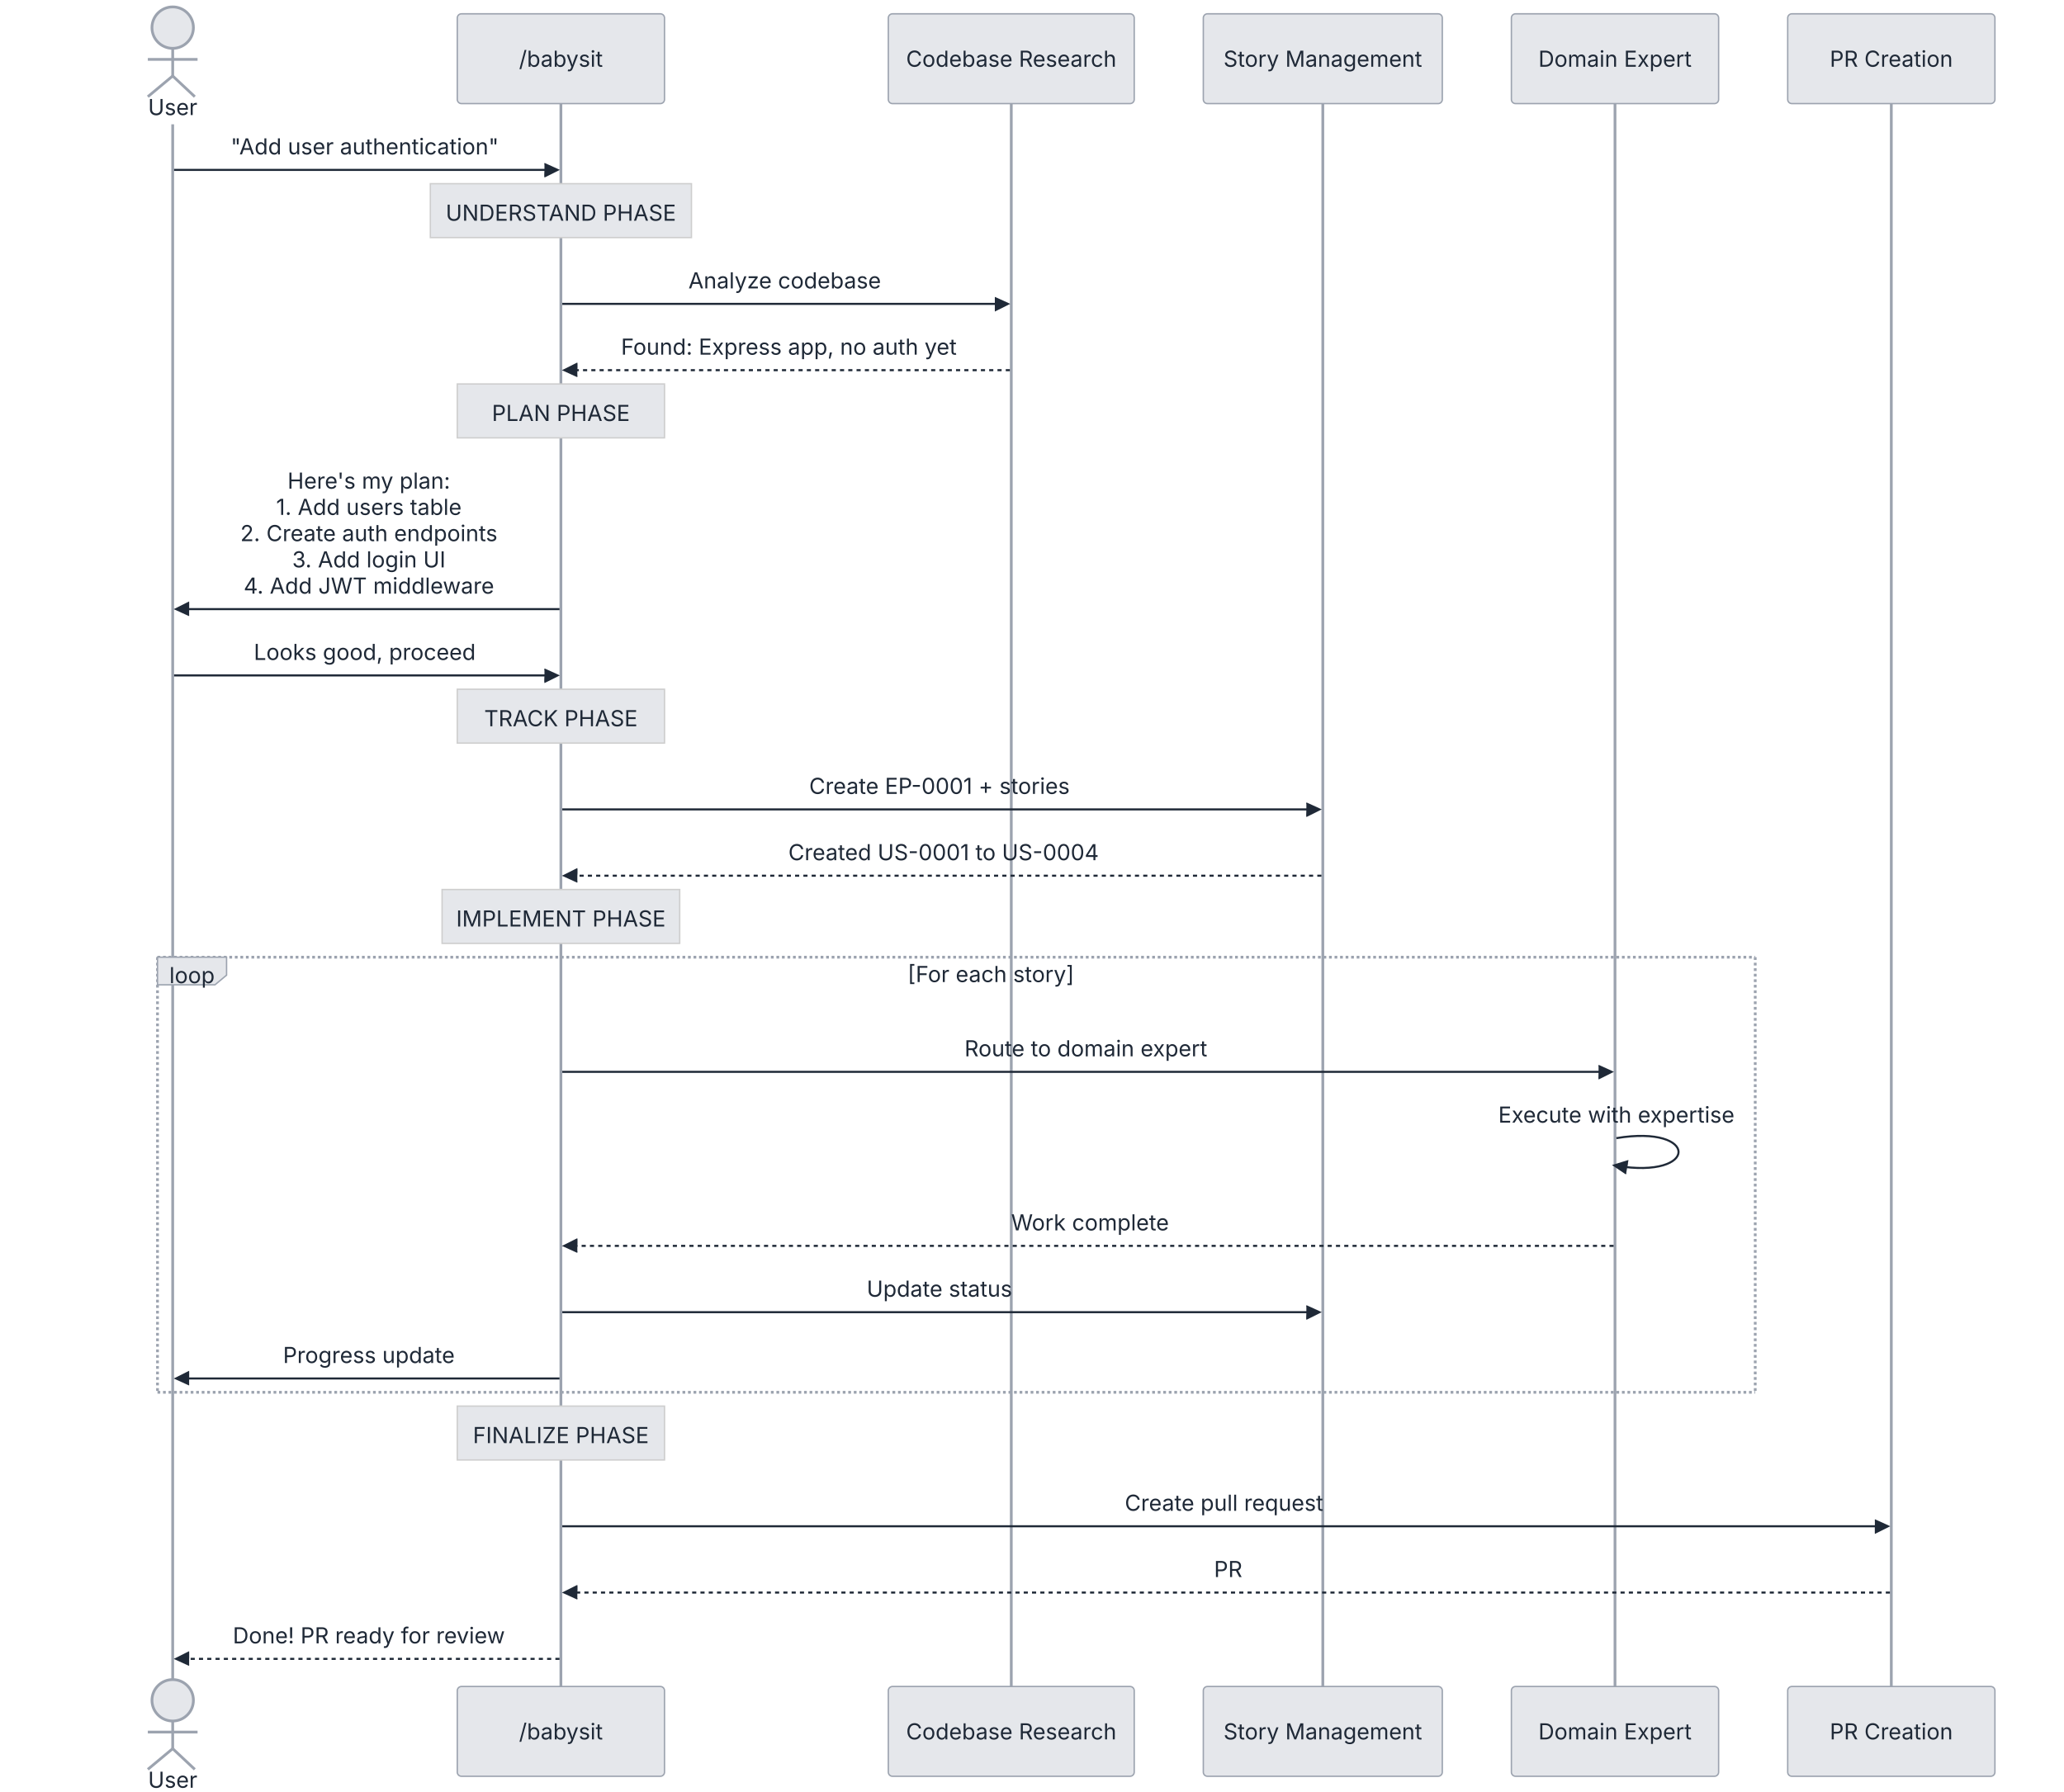
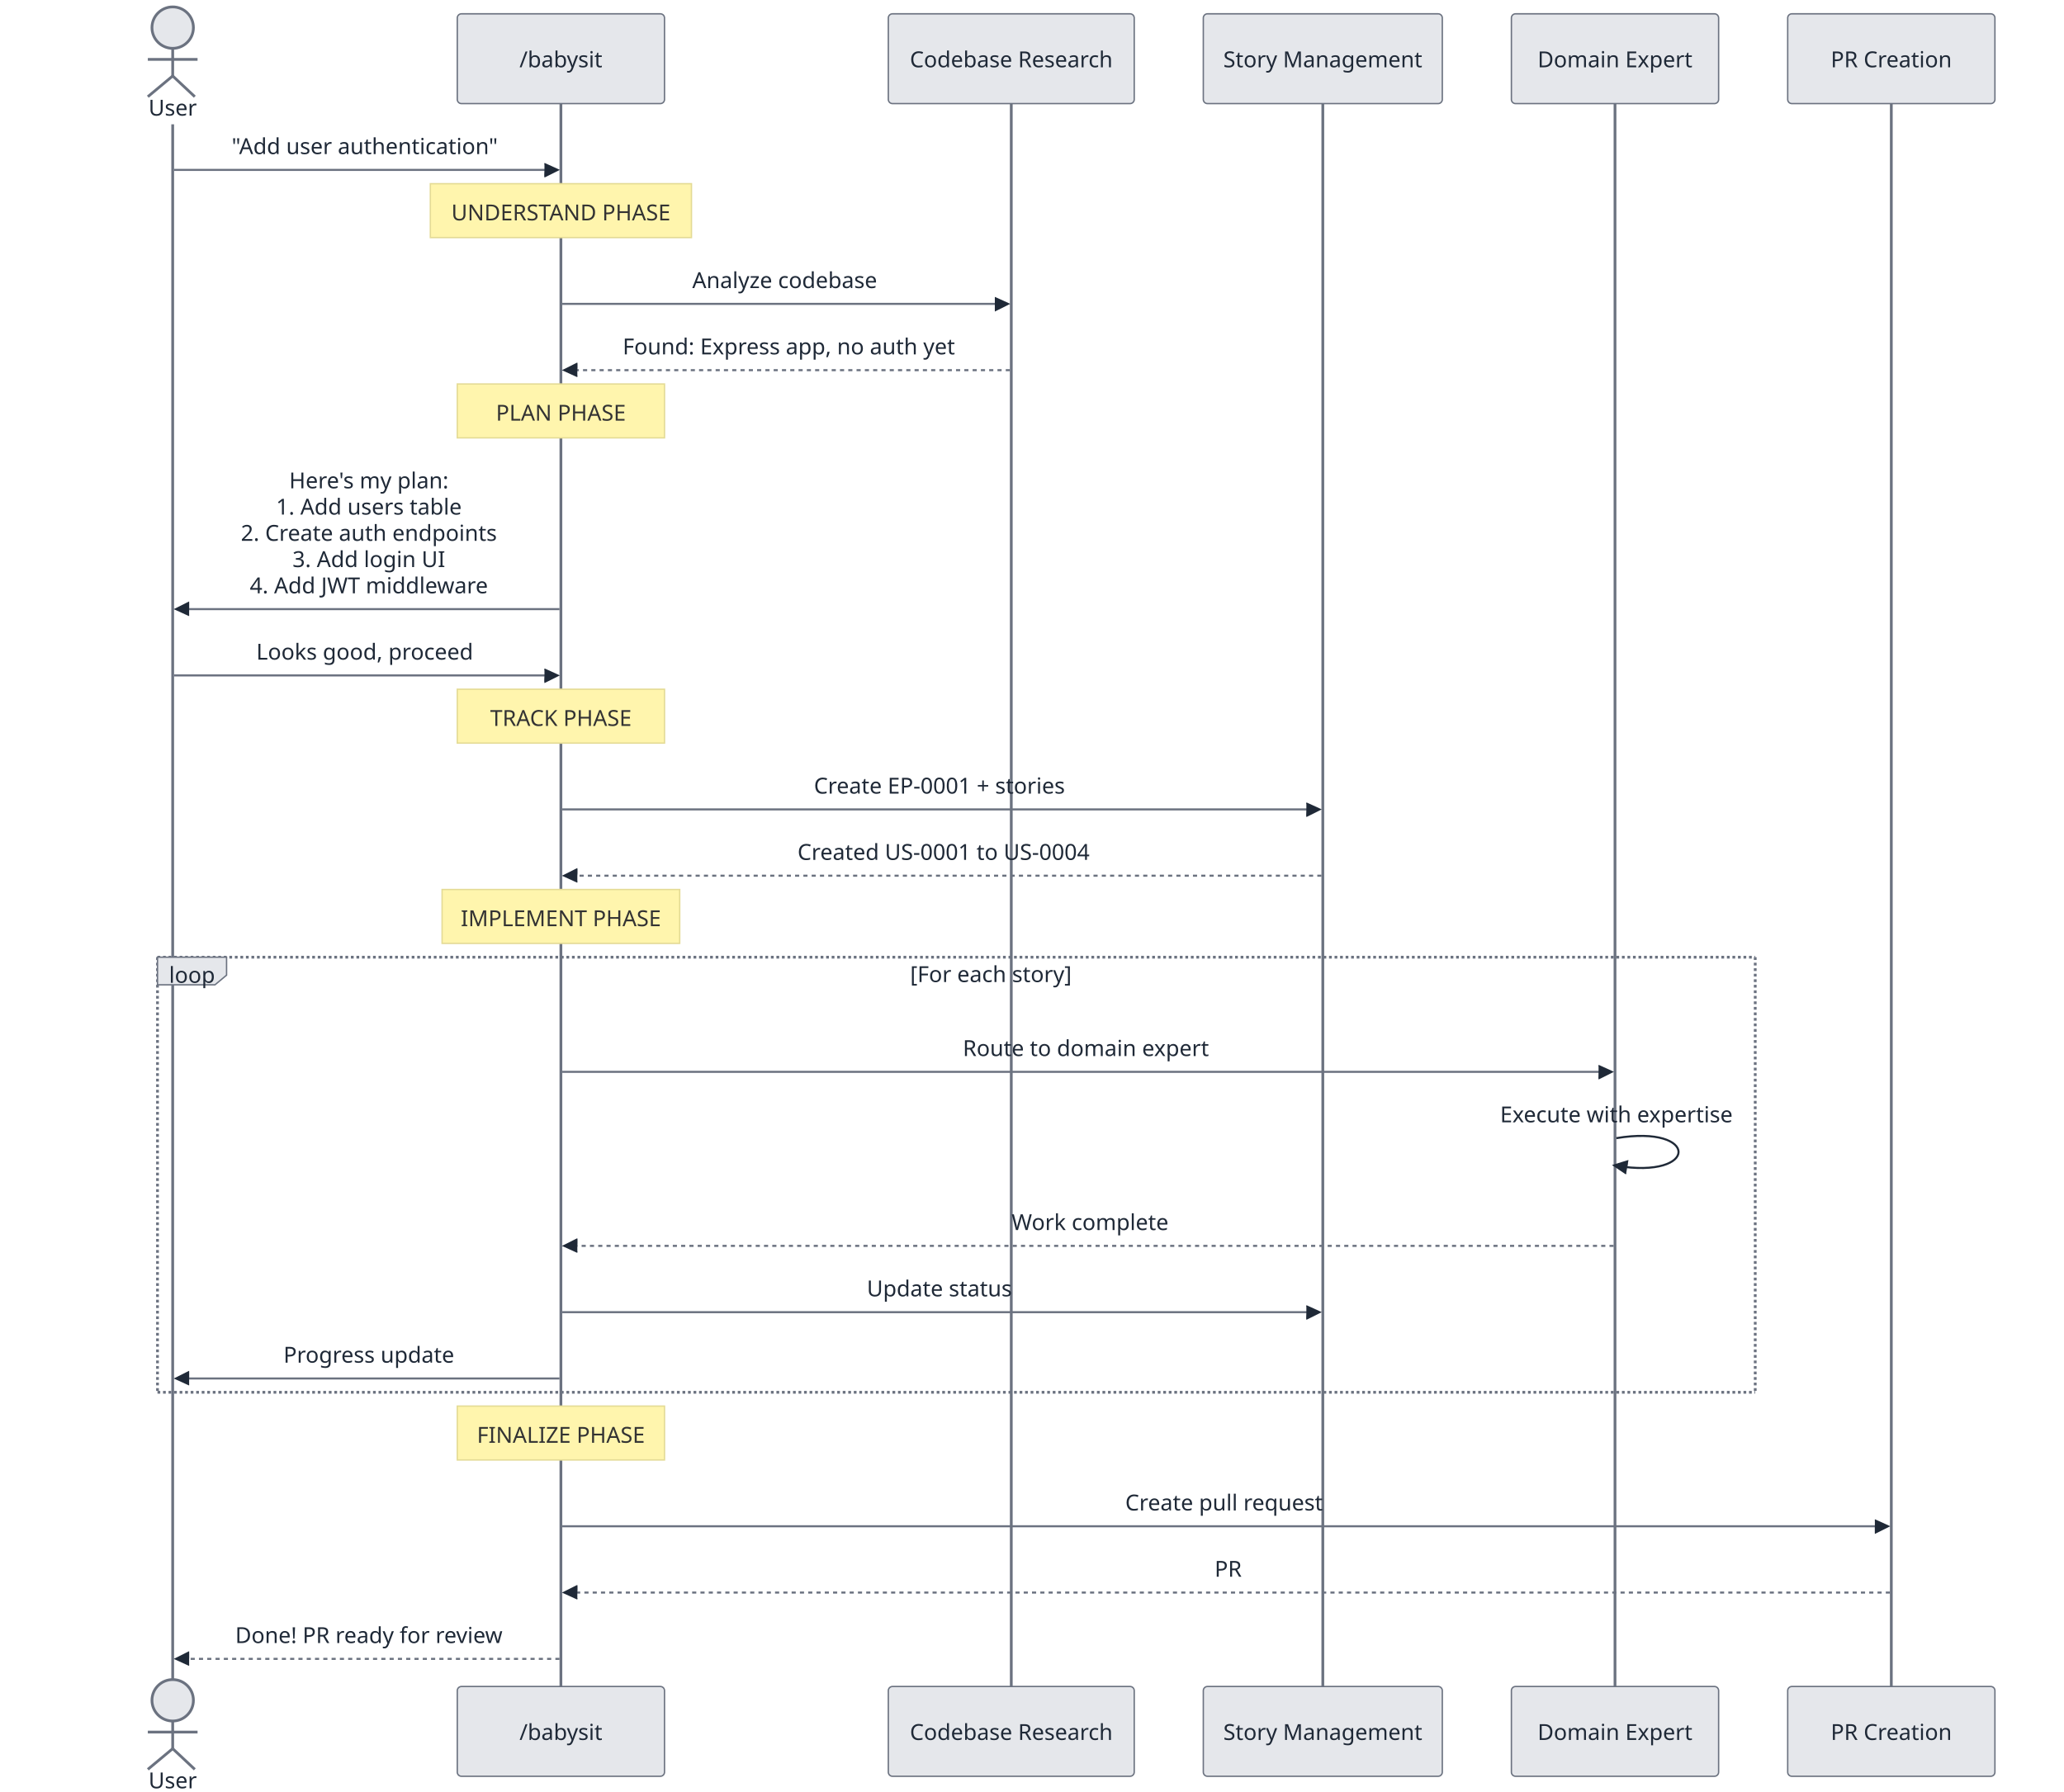
<svg xmlns="http://www.w3.org/2000/svg" id="my-svg" width="100%" style="max-width: 1494px; background-color: transparent;" viewBox="-50 -10 1494 1297" role="graphics-document document" aria-roledescription="sequence" aria-describedby="chart-desc-my-svg" aria-labelledby="chart-title-my-svg">
  <g>
    <rect x="1244" y="1211" fill="#eaeaea" stroke="#666" width="150" height="65" name="PR" rx="3" ry="3" class="actor actor-bottom" />
    <text x="1319" y="1243.5" dominant-baseline="central" alignment-baseline="central" class="actor actor-box" style="text-anchor: middle; font-size: 16px; font-weight: 400;">
      <tspan x="1319" dy="0">PR Creation</tspan>
    </text>
  </g>
  <g>
    <rect x="1044" y="1211" fill="#eaeaea" stroke="#666" width="150" height="65" name="Expert" rx="3" ry="3" class="actor actor-bottom" />
    <text x="1119" y="1243.5" dominant-baseline="central" alignment-baseline="central" class="actor actor-box" style="text-anchor: middle; font-size: 16px; font-weight: 400;">
      <tspan x="1119" dy="0">Domain Expert</tspan>
    </text>
  </g>
  <g>
    <rect x="821" y="1211" fill="#eaeaea" stroke="#666" width="173" height="65" name="Story" rx="3" ry="3" class="actor actor-bottom" />
    <text x="907.5" y="1243.5" dominant-baseline="central" alignment-baseline="central" class="actor actor-box" style="text-anchor: middle; font-size: 16px; font-weight: 400;">
      <tspan x="907.5" dy="0">Story Management</tspan>
    </text>
  </g>
  <g>
    <rect x="593" y="1211" fill="#eaeaea" stroke="#666" width="178" height="65" name="Research" rx="3" ry="3" class="actor actor-bottom" />
    <text x="682" y="1243.5" dominant-baseline="central" alignment-baseline="central" class="actor actor-box" style="text-anchor: middle; font-size: 16px; font-weight: 400;">
      <tspan x="682" dy="0">Codebase Research</tspan>
    </text>
  </g>
  <g>
    <rect x="281" y="1211" fill="#eaeaea" stroke="#666" width="150" height="65" name="Babysit" rx="3" ry="3" class="actor actor-bottom" />
    <text x="356" y="1243.5" dominant-baseline="central" alignment-baseline="central" class="actor actor-box" style="text-anchor: middle; font-size: 16px; font-weight: 400;">
      <tspan x="356" dy="0">/babysit</tspan>
    </text>
  </g>
  <g />
  <g>
    <line id="actor5" x1="1319" y1="65" x2="1319" y2="1211" class="actor-line 200" stroke-width="0.5px" stroke="#999" name="PR" />
    <g id="root-5">
      <rect x="1244" y="0" fill="#eaeaea" stroke="#666" width="150" height="65" name="PR" rx="3" ry="3" class="actor actor-top" />
      <text x="1319" y="32.5" dominant-baseline="central" alignment-baseline="central" class="actor actor-box" style="text-anchor: middle; font-size: 16px; font-weight: 400;">
        <tspan x="1319" dy="0">PR Creation</tspan>
      </text>
    </g>
  </g>
  <g>
    <line id="actor4" x1="1119" y1="65" x2="1119" y2="1211" class="actor-line 200" stroke-width="0.5px" stroke="#999" name="Expert" />
    <g id="root-4">
      <rect x="1044" y="0" fill="#eaeaea" stroke="#666" width="150" height="65" name="Expert" rx="3" ry="3" class="actor actor-top" />
      <text x="1119" y="32.5" dominant-baseline="central" alignment-baseline="central" class="actor actor-box" style="text-anchor: middle; font-size: 16px; font-weight: 400;">
        <tspan x="1119" dy="0">Domain Expert</tspan>
      </text>
    </g>
  </g>
  <g>
    <line id="actor3" x1="907.5" y1="65" x2="907.5" y2="1211" class="actor-line 200" stroke-width="0.5px" stroke="#999" name="Story" />
    <g id="root-3">
      <rect x="821" y="0" fill="#eaeaea" stroke="#666" width="173" height="65" name="Story" rx="3" ry="3" class="actor actor-top" />
      <text x="907.5" y="32.5" dominant-baseline="central" alignment-baseline="central" class="actor actor-box" style="text-anchor: middle; font-size: 16px; font-weight: 400;">
        <tspan x="907.5" dy="0">Story Management</tspan>
      </text>
    </g>
  </g>
  <g>
    <line id="actor2" x1="682" y1="65" x2="682" y2="1211" class="actor-line 200" stroke-width="0.5px" stroke="#999" name="Research" />
    <g id="root-2">
      <rect x="593" y="0" fill="#eaeaea" stroke="#666" width="178" height="65" name="Research" rx="3" ry="3" class="actor actor-top" />
      <text x="682" y="32.5" dominant-baseline="central" alignment-baseline="central" class="actor actor-box" style="text-anchor: middle; font-size: 16px; font-weight: 400;">
        <tspan x="682" dy="0">Codebase Research</tspan>
      </text>
    </g>
  </g>
  <g>
    <line id="actor1" x1="356" y1="65" x2="356" y2="1211" class="actor-line 200" stroke-width="0.5px" stroke="#999" name="Babysit" />
    <g id="root-1">
      <rect x="281" y="0" fill="#eaeaea" stroke="#666" width="150" height="65" name="Babysit" rx="3" ry="3" class="actor actor-top" />
      <text x="356" y="32.5" dominant-baseline="central" alignment-baseline="central" class="actor actor-box" style="text-anchor: middle; font-size: 16px; font-weight: 400;">
        <tspan x="356" dy="0">/babysit</tspan>
      </text>
    </g>
  </g>
  <g>
    <line id="actor0" x1="75" y1="80" x2="75" y2="1211" class="actor-line 200" stroke-width="0.5px" stroke="#999" name="User" />
  </g>
-   <style>#my-svg{font-family:system-ui,-apple-system,sans-serif;font-size:14px;fill:#1f2937;}@keyframes edge-animation-frame{from{stroke-dashoffset:0;}}@keyframes dash{to{stroke-dashoffset:0;}}#my-svg .edge-animation-slow{stroke-dasharray:9,5!important;stroke-dashoffset:900;animation:dash 50s linear infinite;stroke-linecap:round;}#my-svg .edge-animation-fast{stroke-dasharray:9,5!important;stroke-dashoffset:900;animation:dash 20s linear infinite;stroke-linecap:round;}#my-svg .error-icon{fill:#d1d5db;}#my-svg .error-text{fill:#2e2a24;stroke:#2e2a24;}#my-svg .edge-thickness-normal{stroke-width:1px;}#my-svg .edge-thickness-thick{stroke-width:3.5px;}#my-svg .edge-pattern-solid{stroke-dasharray:0;}#my-svg .edge-thickness-invisible{stroke-width:0;fill:none;}#my-svg .edge-pattern-dashed{stroke-dasharray:3;}#my-svg .edge-pattern-dotted{stroke-dasharray:2;}#my-svg .marker{fill:#6b7280;stroke:#6b7280;}#my-svg .marker.cross{stroke:#6b7280;}#my-svg svg{font-family:system-ui,-apple-system,sans-serif;font-size:14px;}#my-svg p{margin:0;}#my-svg .actor{stroke:#9ca3af;fill:#e5e7eb;}#my-svg text.actor&gt;tspan{fill:#1f2937;stroke:none;}#my-svg .actor-line{stroke:#9ca3af;}#my-svg .innerArc{stroke-width:1.5;stroke-dasharray:none;}#my-svg .messageLine0{stroke-width:1.5;stroke-dasharray:none;stroke:#1f2937;}#my-svg .messageLine1{stroke-width:1.5;stroke-dasharray:2,2;stroke:#1f2937;}#my-svg #arrowhead path{fill:#1f2937;stroke:#1f2937;}#my-svg .sequenceNumber{fill:#948d7f;}#my-svg #sequencenumber{fill:#1f2937;}#my-svg #crosshead path{fill:#1f2937;stroke:#1f2937;}#my-svg .messageText{fill:#1f2937;stroke:none;}#my-svg .labelBox{stroke:#9ca3af;fill:#e5e7eb;}#my-svg .labelText,#my-svg .labelText&gt;tspan{fill:#1f2937;stroke:none;}#my-svg .loopText,#my-svg .loopText&gt;tspan{fill:#1f2937;stroke:none;}#my-svg .loopLine{stroke-width:2px;stroke-dasharray:2,2;stroke:#9ca3af;fill:#9ca3af;}#my-svg .note{stroke:hsl(220, 0%, 80.98%);fill:#e5e7eb;}#my-svg .noteText,#my-svg .noteText&gt;tspan{fill:#1f2937;stroke:none;}#my-svg .activation0{fill:#9ca3af;stroke:hsl(217.895, 10.615%, 54.902%);}#my-svg .activation1{fill:#9ca3af;stroke:hsl(217.895, 10.615%, 54.902%);}#my-svg .activation2{fill:#9ca3af;stroke:hsl(217.895, 10.615%, 54.902%);}#my-svg .actorPopupMenu{position:absolute;}#my-svg .actorPopupMenuPanel{position:absolute;fill:#e5e7eb;box-shadow:0px 8px 16px 0px rgba(0,0,0,0.2);filter:drop-shadow(3px 5px 2px rgb(0 0 0 / 0.4));}#my-svg .actor-man line{stroke:#9ca3af;fill:#e5e7eb;}#my-svg .actor-man circle,#my-svg line{stroke:#9ca3af;fill:#e5e7eb;stroke-width:2px;}#my-svg :root{--mermaid-font-family:"trebuchet ms",verdana,arial,sans-serif;}#my-svg .edgeLabel{background-color:#e5e7eb !important;} #my-svg .edgeLabel p{background-color:#e5e7eb !important;} #my-svg .edgeLabel rect{fill:#e5e7eb !important;background-color:#e5e7eb !important;opacity:1 !important;} #my-svg .labelBkg{background-color:#e5e7eb !important;} @media (prefers-color-scheme: dark) { #my-svg { fill: #e5e7eb !important; } #my-svg .label, #my-svg .nodeLabel, #my-svg .edgeLabel { color: #e5e7eb !important; fill: #e5e7eb !important; } #my-svg .node rect, #my-svg .node circle, #my-svg .node ellipse, #my-svg .node polygon, #my-svg .node path { fill: #374151 !important; stroke: #9ca3af !important; } #my-svg .cluster rect { fill: #1f2937 !important; stroke: #6b7280 !important; } #my-svg .edgePath .path, #my-svg .flowchart-link { stroke: #9ca3af !important; } #my-svg .marker, #my-svg .arrowheadPath { fill: #9ca3af !important; stroke: #9ca3af !important; } #my-svg .edgeLabel rect, #my-svg .labelBkg { fill: #374151 !important; background-color: #374151 !important; opacity: 1 !important; } #my-svg text, #my-svg span, #my-svg p { fill: #e5e7eb !important; color: #e5e7eb !important; } #my-svg .cluster-label text, #my-svg .cluster-label span { fill: #e5e7eb !important; color: #e5e7eb !important; } }</style>
+   <style>#my-svg{font-family:system-ui,sans-serif;font-size:14px;fill:#1f2937;}@keyframes edge-animation-frame{from{stroke-dashoffset:0;}}@keyframes dash{to{stroke-dashoffset:0;}}#my-svg .edge-animation-slow{stroke-dasharray:9,5!important;stroke-dashoffset:900;animation:dash 50s linear infinite;stroke-linecap:round;}#my-svg .edge-animation-fast{stroke-dasharray:9,5!important;stroke-dashoffset:900;animation:dash 20s linear infinite;stroke-linecap:round;}#my-svg .error-icon{fill:#f3f4f6;}#my-svg .error-text{fill:#0c0b09;stroke:#0c0b09;}#my-svg .edge-thickness-normal{stroke-width:1px;}#my-svg .edge-thickness-thick{stroke-width:3.5px;}#my-svg .edge-pattern-solid{stroke-dasharray:0;}#my-svg .edge-thickness-invisible{stroke-width:0;fill:none;}#my-svg .edge-pattern-dashed{stroke-dasharray:3;}#my-svg .edge-pattern-dotted{stroke-dasharray:2;}#my-svg .marker{fill:#6b7280;stroke:#6b7280;}#my-svg .marker.cross{stroke:#6b7280;}#my-svg svg{font-family:system-ui,sans-serif;font-size:14px;}#my-svg p{margin:0;}#my-svg .actor{stroke:#6b7280;fill:#e5e7eb;}#my-svg text.actor&gt;tspan{fill:#1f2937;stroke:none;}#my-svg .actor-line{stroke:#6b7280;}#my-svg .innerArc{stroke-width:1.5;stroke-dasharray:none;}#my-svg .messageLine0{stroke-width:1.5;stroke-dasharray:none;stroke:#1f2937;}#my-svg .messageLine1{stroke-width:1.5;stroke-dasharray:2,2;stroke:#1f2937;}#my-svg #arrowhead path{fill:#1f2937;stroke:#1f2937;}#my-svg .sequenceNumber{fill:#948d7f;}#my-svg #sequencenumber{fill:#1f2937;}#my-svg #crosshead path{fill:#1f2937;stroke:#1f2937;}#my-svg .messageText{fill:#1f2937;stroke:none;}#my-svg .labelBox{stroke:#6b7280;fill:#e5e7eb;}#my-svg .labelText,#my-svg .labelText&gt;tspan{fill:#1f2937;stroke:none;}#my-svg .loopText,#my-svg .loopText&gt;tspan{fill:#1f2937;stroke:none;}#my-svg .loopLine{stroke-width:2px;stroke-dasharray:2,2;stroke:#6b7280;fill:#6b7280;}#my-svg .note{stroke:hsl(52.683, 60%, 73.922%);fill:#fff5ad;}#my-svg .noteText,#my-svg .noteText&gt;tspan{fill:#333;stroke:none;}#my-svg .activation0{fill:#d1d5db;stroke:hsl(216, 12.195%, 73.922%);}#my-svg .activation1{fill:#d1d5db;stroke:hsl(216, 12.195%, 73.922%);}#my-svg .activation2{fill:#d1d5db;stroke:hsl(216, 12.195%, 73.922%);}#my-svg .actorPopupMenu{position:absolute;}#my-svg .actorPopupMenuPanel{position:absolute;fill:#e5e7eb;box-shadow:0px 8px 16px 0px rgba(0,0,0,0.2);filter:drop-shadow(3px 5px 2px rgb(0 0 0 / 0.4));}#my-svg .actor-man line{stroke:#6b7280;fill:#e5e7eb;}#my-svg .actor-man circle,#my-svg line{stroke:#6b7280;fill:#e5e7eb;stroke-width:2px;}#my-svg :root{--mermaid-font-family:"trebuchet ms",verdana,arial,sans-serif;}#my-svg .edgeLabel{background-color:#e5e7eb !important;} #my-svg .edgeLabel p{background-color:#e5e7eb !important;} #my-svg .edgeLabel rect{fill:#e5e7eb !important;background-color:#e5e7eb !important;opacity:1 !important;} #my-svg .labelBkg{background-color:#e5e7eb !important;} #my-svg .messageText{fill:#1f2937 !important;} #my-svg .noteText{fill:#1f2937 !important;} #my-svg .loopText{fill:#1f2937 !important;} #my-svg .labelText{fill:#1f2937 !important;} #my-svg line{stroke:#6b7280 !important;} #my-svg .actor{fill:#e5e7eb !important;stroke:#6b7280 !important;} #my-svg text.actor{fill:#1f2937 !important;} #my-svg .statediagram-state rect{fill:#e5e7eb !important;stroke:#6b7280 !important;} #my-svg .state-start{fill:#6b7280 !important;} #my-svg .statediagram-cluster rect{fill:#f3f4f6 !important;} @media (prefers-color-scheme: dark) { #my-svg { fill: #e5e7eb !important; } #my-svg .label, #my-svg .nodeLabel, #my-svg .edgeLabel { color: #e5e7eb !important; fill: #e5e7eb !important; } #my-svg .node rect, #my-svg .node circle, #my-svg .node ellipse, #my-svg .node polygon, #my-svg .node path { fill: #374151 !important; stroke: #9ca3af !important; } #my-svg .cluster rect { fill: #1f2937 !important; stroke: #6b7280 !important; } #my-svg .edgePath .path, #my-svg .flowchart-link { stroke: #9ca3af !important; } #my-svg .marker, #my-svg .arrowheadPath { fill: #9ca3af !important; stroke: #9ca3af !important; } #my-svg .edgeLabel rect, #my-svg .labelBkg { fill: #374151 !important; background-color: #374151 !important; opacity: 1 !important; } #my-svg text, #my-svg span, #my-svg p { fill: #e5e7eb !important; color: #e5e7eb !important; } #my-svg .cluster-label text, #my-svg .cluster-label span { fill: #e5e7eb !important; color: #e5e7eb !important; } #my-svg .messageText{fill:#e5e7eb !important;} #my-svg .noteText{fill:#e5e7eb !important;} #my-svg .loopText{fill:#e5e7eb !important;} #my-svg .labelText{fill:#e5e7eb !important;} #my-svg line{stroke:#9ca3af !important;} #my-svg .actor{fill:#374151 !important;stroke:#9ca3af !important;} #my-svg text.actor{fill:#e5e7eb !important;} #my-svg .statediagram-state rect{fill:#374151 !important;stroke:#9ca3af !important;} #my-svg .state-start{fill:#9ca3af !important;} #my-svg .statediagram-cluster rect{fill:#1f2937 !important;} }</style>
  <g />
  <defs>
    <symbol id="computer" width="24" height="24">
      <path transform="scale(.5)" d="M2 2v13h20v-13h-20zm18 11h-16v-9h16v9zm-10.228 6l.466-1h3.524l.467 1h-4.457zm14.228 3h-24l2-6h2.104l-1.33 4h18.45l-1.297-4h2.073l2 6zm-5-10h-14v-7h14v7z" />
    </symbol>
  </defs>
  <defs>
    <symbol id="database" fill-rule="evenodd" clip-rule="evenodd">
      <path transform="scale(.5)" d="M12.258.001l.256.004.255.005.253.008.251.01.249.012.247.015.246.016.242.019.241.02.239.023.236.024.233.027.231.028.229.031.225.032.223.034.22.036.217.038.214.04.211.041.208.043.205.045.201.046.198.048.194.05.191.051.187.053.183.054.18.056.175.057.172.059.168.06.163.061.16.063.155.064.15.066.074.033.073.033.071.034.07.034.069.035.068.035.067.035.066.035.064.036.064.036.062.036.06.036.06.037.058.037.058.037.055.038.055.038.053.038.052.038.051.039.05.039.048.039.047.039.045.04.044.04.043.04.041.04.04.041.039.041.037.041.036.041.034.041.033.042.032.042.03.042.029.042.027.042.026.043.024.043.023.043.021.043.02.043.018.044.017.043.015.044.013.044.012.044.011.045.009.044.007.045.006.045.004.045.002.045.001.045v17l-.001.045-.002.045-.004.045-.006.045-.007.045-.009.044-.011.045-.012.044-.013.044-.015.044-.017.043-.018.044-.02.043-.021.043-.023.043-.024.043-.026.043-.027.042-.029.042-.03.042-.032.042-.033.042-.034.041-.036.041-.037.041-.039.041-.04.041-.041.04-.043.04-.044.04-.045.04-.047.039-.048.039-.05.039-.051.039-.052.038-.053.038-.055.038-.055.038-.058.037-.058.037-.06.037-.06.036-.062.036-.064.036-.064.036-.066.035-.067.035-.068.035-.069.035-.07.034-.071.034-.073.033-.074.033-.15.066-.155.064-.16.063-.163.061-.168.06-.172.059-.175.057-.18.056-.183.054-.187.053-.191.051-.194.05-.198.048-.201.046-.205.045-.208.043-.211.041-.214.04-.217.038-.22.036-.223.034-.225.032-.229.031-.231.028-.233.027-.236.024-.239.023-.241.02-.242.019-.246.016-.247.015-.249.012-.251.01-.253.008-.255.005-.256.004-.258.001-.258-.001-.256-.004-.255-.005-.253-.008-.251-.01-.249-.012-.247-.015-.245-.016-.243-.019-.241-.02-.238-.023-.236-.024-.234-.027-.231-.028-.228-.031-.226-.032-.223-.034-.22-.036-.217-.038-.214-.04-.211-.041-.208-.043-.204-.045-.201-.046-.198-.048-.195-.05-.19-.051-.187-.053-.184-.054-.179-.056-.176-.057-.172-.059-.167-.06-.164-.061-.159-.063-.155-.064-.151-.066-.074-.033-.072-.033-.072-.034-.07-.034-.069-.035-.068-.035-.067-.035-.066-.035-.064-.036-.063-.036-.062-.036-.061-.036-.06-.037-.058-.037-.057-.037-.056-.038-.055-.038-.053-.038-.052-.038-.051-.039-.049-.039-.049-.039-.046-.039-.046-.04-.044-.04-.043-.04-.041-.04-.04-.041-.039-.041-.037-.041-.036-.041-.034-.041-.033-.042-.032-.042-.03-.042-.029-.042-.027-.042-.026-.043-.024-.043-.023-.043-.021-.043-.02-.043-.018-.044-.017-.043-.015-.044-.013-.044-.012-.044-.011-.045-.009-.044-.007-.045-.006-.045-.004-.045-.002-.045-.001-.045v-17l.001-.045.002-.045.004-.045.006-.045.007-.045.009-.044.011-.045.012-.044.013-.044.015-.044.017-.043.018-.044.02-.043.021-.043.023-.043.024-.043.026-.043.027-.042.029-.042.03-.042.032-.042.033-.042.034-.041.036-.041.037-.041.039-.041.04-.041.041-.04.043-.04.044-.04.046-.04.046-.039.049-.039.049-.039.051-.039.052-.038.053-.038.055-.038.056-.038.057-.037.058-.037.06-.037.061-.036.062-.036.063-.036.064-.036.066-.035.067-.035.068-.035.069-.035.07-.034.072-.034.072-.033.074-.033.151-.066.155-.064.159-.063.164-.061.167-.06.172-.059.176-.057.179-.056.184-.054.187-.053.19-.051.195-.05.198-.048.201-.046.204-.045.208-.043.211-.041.214-.04.217-.038.22-.036.223-.034.226-.032.228-.031.231-.028.234-.027.236-.024.238-.023.241-.02.243-.019.245-.016.247-.015.249-.012.251-.01.253-.008.255-.005.256-.004.258-.001.258.001zm-9.258 20.499v.01l.001.021.003.021.004.022.005.021.006.022.007.022.009.023.01.022.011.023.012.023.013.023.015.023.016.024.017.023.018.024.019.024.021.024.022.025.023.024.024.025.052.049.056.05.061.051.066.051.07.051.075.051.079.052.084.052.088.052.092.052.097.052.102.051.105.052.11.052.114.051.119.051.123.051.127.05.131.05.135.05.139.048.144.049.147.047.152.047.155.047.16.045.163.045.167.043.171.043.176.041.178.041.183.039.187.039.19.037.194.035.197.035.202.033.204.031.209.03.212.029.216.027.219.025.222.024.226.021.23.02.233.018.236.016.24.015.243.012.246.01.249.008.253.005.256.004.259.001.26-.001.257-.004.254-.005.25-.008.247-.011.244-.012.241-.014.237-.016.233-.018.231-.021.226-.021.224-.024.22-.026.216-.027.212-.028.21-.031.205-.031.202-.034.198-.034.194-.036.191-.037.187-.039.183-.04.179-.04.175-.042.172-.043.168-.044.163-.045.16-.046.155-.046.152-.047.148-.048.143-.049.139-.049.136-.05.131-.05.126-.05.123-.051.118-.052.114-.051.11-.052.106-.052.101-.052.096-.052.092-.052.088-.053.083-.051.079-.052.074-.052.07-.051.065-.051.06-.051.056-.05.051-.05.023-.024.023-.025.021-.024.02-.024.019-.024.018-.024.017-.024.015-.023.014-.024.013-.023.012-.023.01-.023.01-.022.008-.022.006-.022.006-.022.004-.022.004-.021.001-.021.001-.021v-4.127l-.077.055-.08.053-.083.054-.085.053-.087.052-.09.052-.093.051-.095.05-.097.05-.1.049-.102.049-.105.048-.106.047-.109.047-.111.046-.114.045-.115.045-.118.044-.12.043-.122.042-.124.042-.126.041-.128.04-.13.04-.132.038-.134.038-.135.037-.138.037-.139.035-.142.035-.143.034-.144.033-.147.032-.148.031-.15.03-.151.03-.153.029-.154.027-.156.027-.158.026-.159.025-.161.024-.162.023-.163.022-.165.021-.166.02-.167.019-.169.018-.169.017-.171.016-.173.015-.173.014-.175.013-.175.012-.177.011-.178.01-.179.008-.179.008-.181.006-.182.005-.182.004-.184.003-.184.002h-.37l-.184-.002-.184-.003-.182-.004-.182-.005-.181-.006-.179-.008-.179-.008-.178-.01-.176-.011-.176-.012-.175-.013-.173-.014-.172-.015-.171-.016-.17-.017-.169-.018-.167-.019-.166-.02-.165-.021-.163-.022-.162-.023-.161-.024-.159-.025-.157-.026-.156-.027-.155-.027-.153-.029-.151-.03-.15-.03-.148-.031-.146-.032-.145-.033-.143-.034-.141-.035-.14-.035-.137-.037-.136-.037-.134-.038-.132-.038-.13-.04-.128-.04-.126-.041-.124-.042-.122-.042-.12-.044-.117-.043-.116-.045-.113-.045-.112-.046-.109-.047-.106-.047-.105-.048-.102-.049-.1-.049-.097-.05-.095-.05-.093-.052-.09-.051-.087-.052-.085-.053-.083-.054-.08-.054-.077-.054v4.127zm0-5.654v.011l.001.021.003.021.004.021.005.022.006.022.007.022.009.022.01.022.011.023.012.023.013.023.015.024.016.023.017.024.018.024.019.024.021.024.022.024.023.025.024.024.052.05.056.05.061.05.066.051.07.051.075.052.079.051.084.052.088.052.092.052.097.052.102.052.105.052.11.051.114.051.119.052.123.05.127.051.131.05.135.049.139.049.144.048.147.048.152.047.155.046.16.045.163.045.167.044.171.042.176.042.178.04.183.04.187.038.19.037.194.036.197.034.202.033.204.032.209.03.212.028.216.027.219.025.222.024.226.022.23.02.233.018.236.016.24.014.243.012.246.01.249.008.253.006.256.003.259.001.26-.001.257-.003.254-.006.25-.008.247-.01.244-.012.241-.015.237-.016.233-.018.231-.02.226-.022.224-.024.22-.025.216-.027.212-.029.21-.03.205-.032.202-.033.198-.035.194-.036.191-.037.187-.039.183-.039.179-.041.175-.042.172-.043.168-.044.163-.045.16-.045.155-.047.152-.047.148-.048.143-.048.139-.05.136-.049.131-.05.126-.051.123-.051.118-.051.114-.052.11-.052.106-.052.101-.052.096-.052.092-.052.088-.052.083-.052.079-.052.074-.051.07-.052.065-.051.06-.05.056-.051.051-.049.023-.025.023-.024.021-.025.02-.024.019-.024.018-.024.017-.024.015-.023.014-.023.013-.024.012-.022.01-.023.01-.023.008-.022.006-.022.006-.022.004-.021.004-.022.001-.021.001-.021v-4.139l-.077.054-.08.054-.083.054-.085.052-.087.053-.09.051-.093.051-.095.051-.097.05-.1.049-.102.049-.105.048-.106.047-.109.047-.111.046-.114.045-.115.044-.118.044-.12.044-.122.042-.124.042-.126.041-.128.04-.13.039-.132.039-.134.038-.135.037-.138.036-.139.036-.142.035-.143.033-.144.033-.147.033-.148.031-.15.03-.151.03-.153.028-.154.028-.156.027-.158.026-.159.025-.161.024-.162.023-.163.022-.165.021-.166.02-.167.019-.169.018-.169.017-.171.016-.173.015-.173.014-.175.013-.175.012-.177.011-.178.009-.179.009-.179.007-.181.007-.182.005-.182.004-.184.003-.184.002h-.37l-.184-.002-.184-.003-.182-.004-.182-.005-.181-.007-.179-.007-.179-.009-.178-.009-.176-.011-.176-.012-.175-.013-.173-.014-.172-.015-.171-.016-.17-.017-.169-.018-.167-.019-.166-.02-.165-.021-.163-.022-.162-.023-.161-.024-.159-.025-.157-.026-.156-.027-.155-.028-.153-.028-.151-.03-.15-.03-.148-.031-.146-.033-.145-.033-.143-.033-.141-.035-.14-.036-.137-.036-.136-.037-.134-.038-.132-.039-.13-.039-.128-.04-.126-.041-.124-.042-.122-.043-.12-.043-.117-.044-.116-.044-.113-.046-.112-.046-.109-.046-.106-.047-.105-.048-.102-.049-.1-.049-.097-.05-.095-.051-.093-.051-.09-.051-.087-.053-.085-.052-.083-.054-.08-.054-.077-.054v4.139zm0-5.666v.011l.001.02.003.022.004.021.005.022.006.021.007.022.009.023.01.022.011.023.012.023.013.023.015.023.016.024.017.024.018.023.019.024.021.025.022.024.023.024.024.025.052.05.056.05.061.05.066.051.07.051.075.052.079.051.084.052.088.052.092.052.097.052.102.052.105.051.11.052.114.051.119.051.123.051.127.05.131.05.135.05.139.049.144.048.147.048.152.047.155.046.16.045.163.045.167.043.171.043.176.042.178.04.183.04.187.038.19.037.194.036.197.034.202.033.204.032.209.03.212.028.216.027.219.025.222.024.226.021.23.02.233.018.236.017.24.014.243.012.246.01.249.008.253.006.256.003.259.001.26-.001.257-.003.254-.006.25-.008.247-.01.244-.013.241-.014.237-.016.233-.018.231-.02.226-.022.224-.024.22-.025.216-.027.212-.029.21-.03.205-.032.202-.033.198-.035.194-.036.191-.037.187-.039.183-.039.179-.041.175-.042.172-.043.168-.044.163-.045.16-.045.155-.047.152-.047.148-.048.143-.049.139-.049.136-.049.131-.051.126-.05.123-.051.118-.052.114-.051.11-.052.106-.052.101-.052.096-.052.092-.052.088-.052.083-.052.079-.052.074-.052.07-.051.065-.051.06-.051.056-.05.051-.049.023-.025.023-.025.021-.024.02-.024.019-.024.018-.024.017-.024.015-.023.014-.024.013-.023.012-.023.01-.022.01-.023.008-.022.006-.022.006-.022.004-.022.004-.021.001-.021.001-.021v-4.153l-.077.054-.08.054-.083.053-.085.053-.087.053-.09.051-.093.051-.095.051-.097.05-.1.049-.102.048-.105.048-.106.048-.109.046-.111.046-.114.046-.115.044-.118.044-.12.043-.122.043-.124.042-.126.041-.128.04-.13.039-.132.039-.134.038-.135.037-.138.036-.139.036-.142.034-.143.034-.144.033-.147.032-.148.032-.15.03-.151.03-.153.028-.154.028-.156.027-.158.026-.159.024-.161.024-.162.023-.163.023-.165.021-.166.02-.167.019-.169.018-.169.017-.171.016-.173.015-.173.014-.175.013-.175.012-.177.01-.178.01-.179.009-.179.007-.181.006-.182.006-.182.004-.184.003-.184.001-.185.001-.185-.001-.184-.001-.184-.003-.182-.004-.182-.006-.181-.006-.179-.007-.179-.009-.178-.01-.176-.01-.176-.012-.175-.013-.173-.014-.172-.015-.171-.016-.17-.017-.169-.018-.167-.019-.166-.02-.165-.021-.163-.023-.162-.023-.161-.024-.159-.024-.157-.026-.156-.027-.155-.028-.153-.028-.151-.03-.15-.03-.148-.032-.146-.032-.145-.033-.143-.034-.141-.034-.14-.036-.137-.036-.136-.037-.134-.038-.132-.039-.13-.039-.128-.041-.126-.041-.124-.041-.122-.043-.12-.043-.117-.044-.116-.044-.113-.046-.112-.046-.109-.046-.106-.048-.105-.048-.102-.048-.1-.05-.097-.049-.095-.051-.093-.051-.09-.052-.087-.052-.085-.053-.083-.053-.08-.054-.077-.054v4.153zm8.74-8.179l-.257.004-.254.005-.25.008-.247.011-.244.012-.241.014-.237.016-.233.018-.231.021-.226.022-.224.023-.22.026-.216.027-.212.028-.21.031-.205.032-.202.033-.198.034-.194.036-.191.038-.187.038-.183.04-.179.041-.175.042-.172.043-.168.043-.163.045-.16.046-.155.046-.152.048-.148.048-.143.048-.139.049-.136.05-.131.05-.126.051-.123.051-.118.051-.114.052-.11.052-.106.052-.101.052-.096.052-.092.052-.088.052-.083.052-.079.052-.074.051-.07.052-.065.051-.06.05-.056.05-.051.05-.023.025-.023.024-.021.024-.02.025-.019.024-.018.024-.017.023-.015.024-.014.023-.013.023-.012.023-.01.023-.01.022-.008.022-.006.023-.006.021-.004.022-.004.021-.001.021-.001.021.001.021.001.021.004.021.004.022.006.021.006.023.008.022.01.022.01.023.012.023.013.023.014.023.015.024.017.023.018.024.019.024.02.025.021.024.023.024.023.025.051.05.056.05.06.05.065.051.07.052.074.051.079.052.083.052.088.052.092.052.096.052.101.052.106.052.11.052.114.052.118.051.123.051.126.051.131.05.136.05.139.049.143.048.148.048.152.048.155.046.16.046.163.045.168.043.172.043.175.042.179.041.183.04.187.038.191.038.194.036.198.034.202.033.205.032.21.031.212.028.216.027.22.026.224.023.226.022.231.021.233.018.237.016.241.014.244.012.247.011.25.008.254.005.257.004.26.001.26-.001.257-.004.254-.005.25-.008.247-.011.244-.012.241-.014.237-.016.233-.018.231-.021.226-.022.224-.023.22-.026.216-.027.212-.028.21-.031.205-.032.202-.033.198-.034.194-.036.191-.038.187-.038.183-.04.179-.041.175-.042.172-.043.168-.043.163-.045.16-.046.155-.046.152-.048.148-.048.143-.048.139-.049.136-.05.131-.05.126-.051.123-.051.118-.051.114-.052.11-.052.106-.052.101-.052.096-.052.092-.052.088-.052.083-.052.079-.052.074-.051.07-.052.065-.051.06-.05.056-.05.051-.05.023-.025.023-.024.021-.024.02-.025.019-.024.018-.024.017-.023.015-.024.014-.023.013-.023.012-.023.01-.023.01-.022.008-.022.006-.023.006-.021.004-.022.004-.021.001-.021.001-.021-.001-.021-.001-.021-.004-.021-.004-.022-.006-.021-.006-.023-.008-.022-.01-.022-.01-.023-.012-.023-.013-.023-.014-.023-.015-.024-.017-.023-.018-.024-.019-.024-.02-.025-.021-.024-.023-.024-.023-.025-.051-.05-.056-.05-.06-.05-.065-.051-.07-.052-.074-.051-.079-.052-.083-.052-.088-.052-.092-.052-.096-.052-.101-.052-.106-.052-.11-.052-.114-.052-.118-.051-.123-.051-.126-.051-.131-.05-.136-.05-.139-.049-.143-.048-.148-.048-.152-.048-.155-.046-.16-.046-.163-.045-.168-.043-.172-.043-.175-.042-.179-.041-.183-.04-.187-.038-.191-.038-.194-.036-.198-.034-.202-.033-.205-.032-.21-.031-.212-.028-.216-.027-.22-.026-.224-.023-.226-.022-.231-.021-.233-.018-.237-.016-.241-.014-.244-.012-.247-.011-.25-.008-.254-.005-.257-.004-.26-.001-.26.001z" />
    </symbol>
  </defs>
  <defs>
    <symbol id="clock" width="24" height="24">
      <path transform="scale(.5)" d="M12 2c5.514 0 10 4.486 10 10s-4.486 10-10 10-10-4.486-10-10 4.486-10 10-10zm0-2c-6.627 0-12 5.373-12 12s5.373 12 12 12 12-5.373 12-12-5.373-12-12-12zm5.848 12.459c.202.038.202.333.001.372-1.907.361-6.045 1.111-6.547 1.111-.719 0-1.301-.582-1.301-1.301 0-.512.77-5.447 1.125-7.445.034-.192.312-.181.343.014l.985 6.238 5.394 1.011z" />
    </symbol>
  </defs>
  <defs>
    <marker id="arrowhead" refX="7.9" refY="5" markerUnits="userSpaceOnUse" markerWidth="12" markerHeight="12" orient="auto-start-reverse">
      <path d="M -1 0 L 10 5 L 0 10 z" />
    </marker>
  </defs>
  <defs>
    <marker id="crosshead" markerWidth="15" markerHeight="8" orient="auto" refX="4" refY="4.5">
      <path fill="none" stroke="#000000" stroke-width="1pt" d="M 1,2 L 6,7 M 6,2 L 1,7" style="stroke-dasharray: 0, 0;" />
    </marker>
  </defs>
  <defs>
    <marker id="filled-head" refX="15.5" refY="7" markerWidth="20" markerHeight="28" orient="auto">
      <path d="M 18,7 L9,13 L14,7 L9,1 Z" />
    </marker>
  </defs>
  <defs>
    <marker id="sequencenumber" refX="15" refY="15" markerWidth="60" markerHeight="40" orient="auto">
      <circle cx="15" cy="15" r="6" />
    </marker>
  </defs>
  <g>
    <rect x="261.5" y="123" fill="#EDF2AE" stroke="#666" width="189" height="39" class="note" />
    <text x="356" y="128" text-anchor="middle" dominant-baseline="middle" alignment-baseline="middle" class="noteText" dy="1em" style="font-size: 16px; font-weight: 400;">
      <tspan x="356">UNDERSTAND PHASE</tspan>
    </text>
  </g>
  <g>
    <rect x="281" y="268" fill="#EDF2AE" stroke="#666" width="150" height="39" class="note" />
    <text x="356" y="273" text-anchor="middle" dominant-baseline="middle" alignment-baseline="middle" class="noteText" dy="1em" style="font-size: 16px; font-weight: 400;">
      <tspan x="356">PLAN PHASE</tspan>
    </text>
  </g>
  <g>
    <rect x="281" y="489" fill="#EDF2AE" stroke="#666" width="150" height="39" class="note" />
    <text x="356" y="494" text-anchor="middle" dominant-baseline="middle" alignment-baseline="middle" class="noteText" dy="1em" style="font-size: 16px; font-weight: 400;">
      <tspan x="356">TRACK PHASE</tspan>
    </text>
  </g>
  <g>
    <rect x="270" y="634" fill="#EDF2AE" stroke="#666" width="172" height="39" class="note" />
    <text x="356" y="639" text-anchor="middle" dominant-baseline="middle" alignment-baseline="middle" class="noteText" dy="1em" style="font-size: 16px; font-weight: 400;">
      <tspan x="356">IMPLEMENT PHASE</tspan>
    </text>
  </g>
  <g>
    <line x1="64" y1="683" x2="1220.5" y2="683" class="loopLine" />
    <line x1="1220.5" y1="683" x2="1220.5" y2="998" class="loopLine" />
    <line x1="64" y1="998" x2="1220.5" y2="998" class="loopLine" />
    <line x1="64" y1="683" x2="64" y2="998" class="loopLine" />
    <polygon points="64,683 114,683 114,696 105.6,703 64,703" class="labelBox" />
    <text x="89" y="696" text-anchor="middle" dominant-baseline="middle" alignment-baseline="middle" class="labelText" style="font-size: 16px; font-weight: 400;">loop</text>
    <text x="667.25" y="701" text-anchor="middle" class="loopText" style="font-size: 16px; font-weight: 400;">
      <tspan x="667.25">[For each story]</tspan>
    </text>
  </g>
  <g>
    <rect x="281" y="1008" fill="#EDF2AE" stroke="#666" width="150" height="39" class="note" />
    <text x="356" y="1013" text-anchor="middle" dominant-baseline="middle" alignment-baseline="middle" class="noteText" dy="1em" style="font-size: 16px; font-weight: 400;">
      <tspan x="356">FINALIZE PHASE</tspan>
    </text>
  </g>
  <g class="actor-man actor-top" name="User">
    <line id="actor-man-torso0" x1="75" y1="25" x2="75" y2="45" />
    <line id="actor-man-arms0" x1="57" y1="33" x2="93" y2="33" />
    <line x1="57" y1="60" x2="75" y2="45" />
    <line x1="75" y1="45" x2="91" y2="60" />
    <circle cx="75" cy="10" r="15" width="150" height="65" />
    <text x="75" y="67.5" dominant-baseline="central" alignment-baseline="central" class="actor actor-man" style="text-anchor: middle; font-size: 16px; font-weight: 400;">
      <tspan x="75" dy="0">User</tspan>
    </text>
  </g>
  <text x="214" y="80" text-anchor="middle" dominant-baseline="middle" alignment-baseline="middle" class="messageText" dy="1em" style="font-size: 16px; font-weight: 400;">"Add user authentication"</text>
  <line x1="76" y1="113" x2="352" y2="113" class="messageLine0" stroke-width="2" stroke="none" marker-end="url(#arrowhead)" style="fill: none;" />
  <text x="518" y="177" text-anchor="middle" dominant-baseline="middle" alignment-baseline="middle" class="messageText" dy="1em" style="font-size: 16px; font-weight: 400;">Analyze codebase</text>
  <line x1="357" y1="210" x2="678" y2="210" class="messageLine0" stroke-width="2" stroke="none" marker-end="url(#arrowhead)" style="fill: none;" />
  <text x="521" y="225" text-anchor="middle" dominant-baseline="middle" alignment-baseline="middle" class="messageText" dy="1em" style="font-size: 16px; font-weight: 400;">Found: Express app, no auth yet</text>
  <line x1="681" y1="258" x2="360" y2="258" class="messageLine1" stroke-width="2" stroke="none" marker-end="url(#arrowhead)" style="stroke-dasharray: 3, 3; fill: none;" />
  <text x="217" y="322" text-anchor="middle" dominant-baseline="middle" alignment-baseline="middle" class="messageText" dy="1em" style="font-size: 16px; font-weight: 400;">Here's my plan:</text>
  <text x="217" y="341" text-anchor="middle" dominant-baseline="middle" alignment-baseline="middle" class="messageText" dy="1em" style="font-size: 16px; font-weight: 400;">1. Add users table</text>
  <text x="217" y="360" text-anchor="middle" dominant-baseline="middle" alignment-baseline="middle" class="messageText" dy="1em" style="font-size: 16px; font-weight: 400;">2. Create auth endpoints</text>
  <text x="217" y="379" text-anchor="middle" dominant-baseline="middle" alignment-baseline="middle" class="messageText" dy="1em" style="font-size: 16px; font-weight: 400;">3. Add login UI</text>
  <text x="217" y="398" text-anchor="middle" dominant-baseline="middle" alignment-baseline="middle" class="messageText" dy="1em" style="font-size: 16px; font-weight: 400;">4. Add JWT middleware</text>
  <line x1="355" y1="431" x2="79" y2="431" class="messageLine0" stroke-width="2" stroke="none" marker-end="url(#arrowhead)" style="fill: none;" />
  <text x="214" y="446" text-anchor="middle" dominant-baseline="middle" alignment-baseline="middle" class="messageText" dy="1em" style="font-size: 16px; font-weight: 400;">Looks good, proceed</text>
  <line x1="76" y1="479" x2="352" y2="479" class="messageLine0" stroke-width="2" stroke="none" marker-end="url(#arrowhead)" style="fill: none;" />
  <text x="630" y="543" text-anchor="middle" dominant-baseline="middle" alignment-baseline="middle" class="messageText" dy="1em" style="font-size: 16px; font-weight: 400;">Create EP-0001 + stories</text>
  <line x1="357" y1="576" x2="903.5" y2="576" class="messageLine0" stroke-width="2" stroke="none" marker-end="url(#arrowhead)" style="fill: none;" />
  <text x="633" y="591" text-anchor="middle" dominant-baseline="middle" alignment-baseline="middle" class="messageText" dy="1em" style="font-size: 16px; font-weight: 400;">Created US-0001 to US-0004</text>
  <line x1="906.5" y1="624" x2="360" y2="624" class="messageLine1" stroke-width="2" stroke="none" marker-end="url(#arrowhead)" style="stroke-dasharray: 3, 3; fill: none;" />
  <text x="736" y="733" text-anchor="middle" dominant-baseline="middle" alignment-baseline="middle" class="messageText" dy="1em" style="font-size: 16px; font-weight: 400;">Route to domain expert</text>
  <line x1="357" y1="766" x2="1115" y2="766" class="messageLine0" stroke-width="2" stroke="none" marker-end="url(#arrowhead)" style="fill: none;" />
  <text x="1120" y="781" text-anchor="middle" dominant-baseline="middle" alignment-baseline="middle" class="messageText" dy="1em" style="font-size: 16px; font-weight: 400;">Execute with expertise</text>
  <path d="M 1120,814 C 1180,804 1180,844 1120,834" class="messageLine0" stroke-width="2" stroke="none" marker-end="url(#arrowhead)" style="fill: none;" />
  <text x="739" y="859" text-anchor="middle" dominant-baseline="middle" alignment-baseline="middle" class="messageText" dy="1em" style="font-size: 16px; font-weight: 400;">Work complete</text>
  <line x1="1118" y1="892" x2="360" y2="892" class="messageLine1" stroke-width="2" stroke="none" marker-end="url(#arrowhead)" style="stroke-dasharray: 3, 3; fill: none;" />
  <text x="630" y="907" text-anchor="middle" dominant-baseline="middle" alignment-baseline="middle" class="messageText" dy="1em" style="font-size: 16px; font-weight: 400;">Update status</text>
  <line x1="357" y1="940" x2="903.5" y2="940" class="messageLine0" stroke-width="2" stroke="none" marker-end="url(#arrowhead)" style="fill: none;" />
  <text x="217" y="955" text-anchor="middle" dominant-baseline="middle" alignment-baseline="middle" class="messageText" dy="1em" style="font-size: 16px; font-weight: 400;">Progress update</text>
  <line x1="355" y1="988" x2="79" y2="988" class="messageLine0" stroke-width="2" stroke="none" marker-end="url(#arrowhead)" style="fill: none;" />
  <text x="836" y="1062" text-anchor="middle" dominant-baseline="middle" alignment-baseline="middle" class="messageText" dy="1em" style="font-size: 16px; font-weight: 400;">Create pull request</text>
  <line x1="357" y1="1095" x2="1315" y2="1095" class="messageLine0" stroke-width="2" stroke="none" marker-end="url(#arrowhead)" style="fill: none;" />
  <text x="839" y="1110" text-anchor="middle" dominant-baseline="middle" alignment-baseline="middle" class="messageText" dy="1em" style="font-size: 16px; font-weight: 400;">PR</text>
  <line x1="1318" y1="1143" x2="360" y2="1143" class="messageLine1" stroke-width="2" stroke="none" marker-end="url(#arrowhead)" style="stroke-dasharray: 3, 3; fill: none;" />
  <text x="217" y="1158" text-anchor="middle" dominant-baseline="middle" alignment-baseline="middle" class="messageText" dy="1em" style="font-size: 16px; font-weight: 400;">Done! PR ready for review</text>
  <line x1="355" y1="1191" x2="79" y2="1191" class="messageLine1" stroke-width="2" stroke="none" marker-end="url(#arrowhead)" style="stroke-dasharray: 3, 3; fill: none;" />
  <g class="actor-man actor-bottom" name="User">
    <line id="actor-man-torso5" x1="75" y1="1236" x2="75" y2="1256" />
    <line id="actor-man-arms5" x1="57" y1="1244" x2="93" y2="1244" />
    <line x1="57" y1="1271" x2="75" y2="1256" />
    <line x1="75" y1="1256" x2="91" y2="1271" />
    <circle cx="75" cy="1221" r="15" width="150" height="65" />
    <text x="75" y="1278.5" dominant-baseline="central" alignment-baseline="central" class="actor actor-man" style="text-anchor: middle; font-size: 16px; font-weight: 400;">
      <tspan x="75" dy="0">User</tspan>
    </text>
  </g>
</svg>
